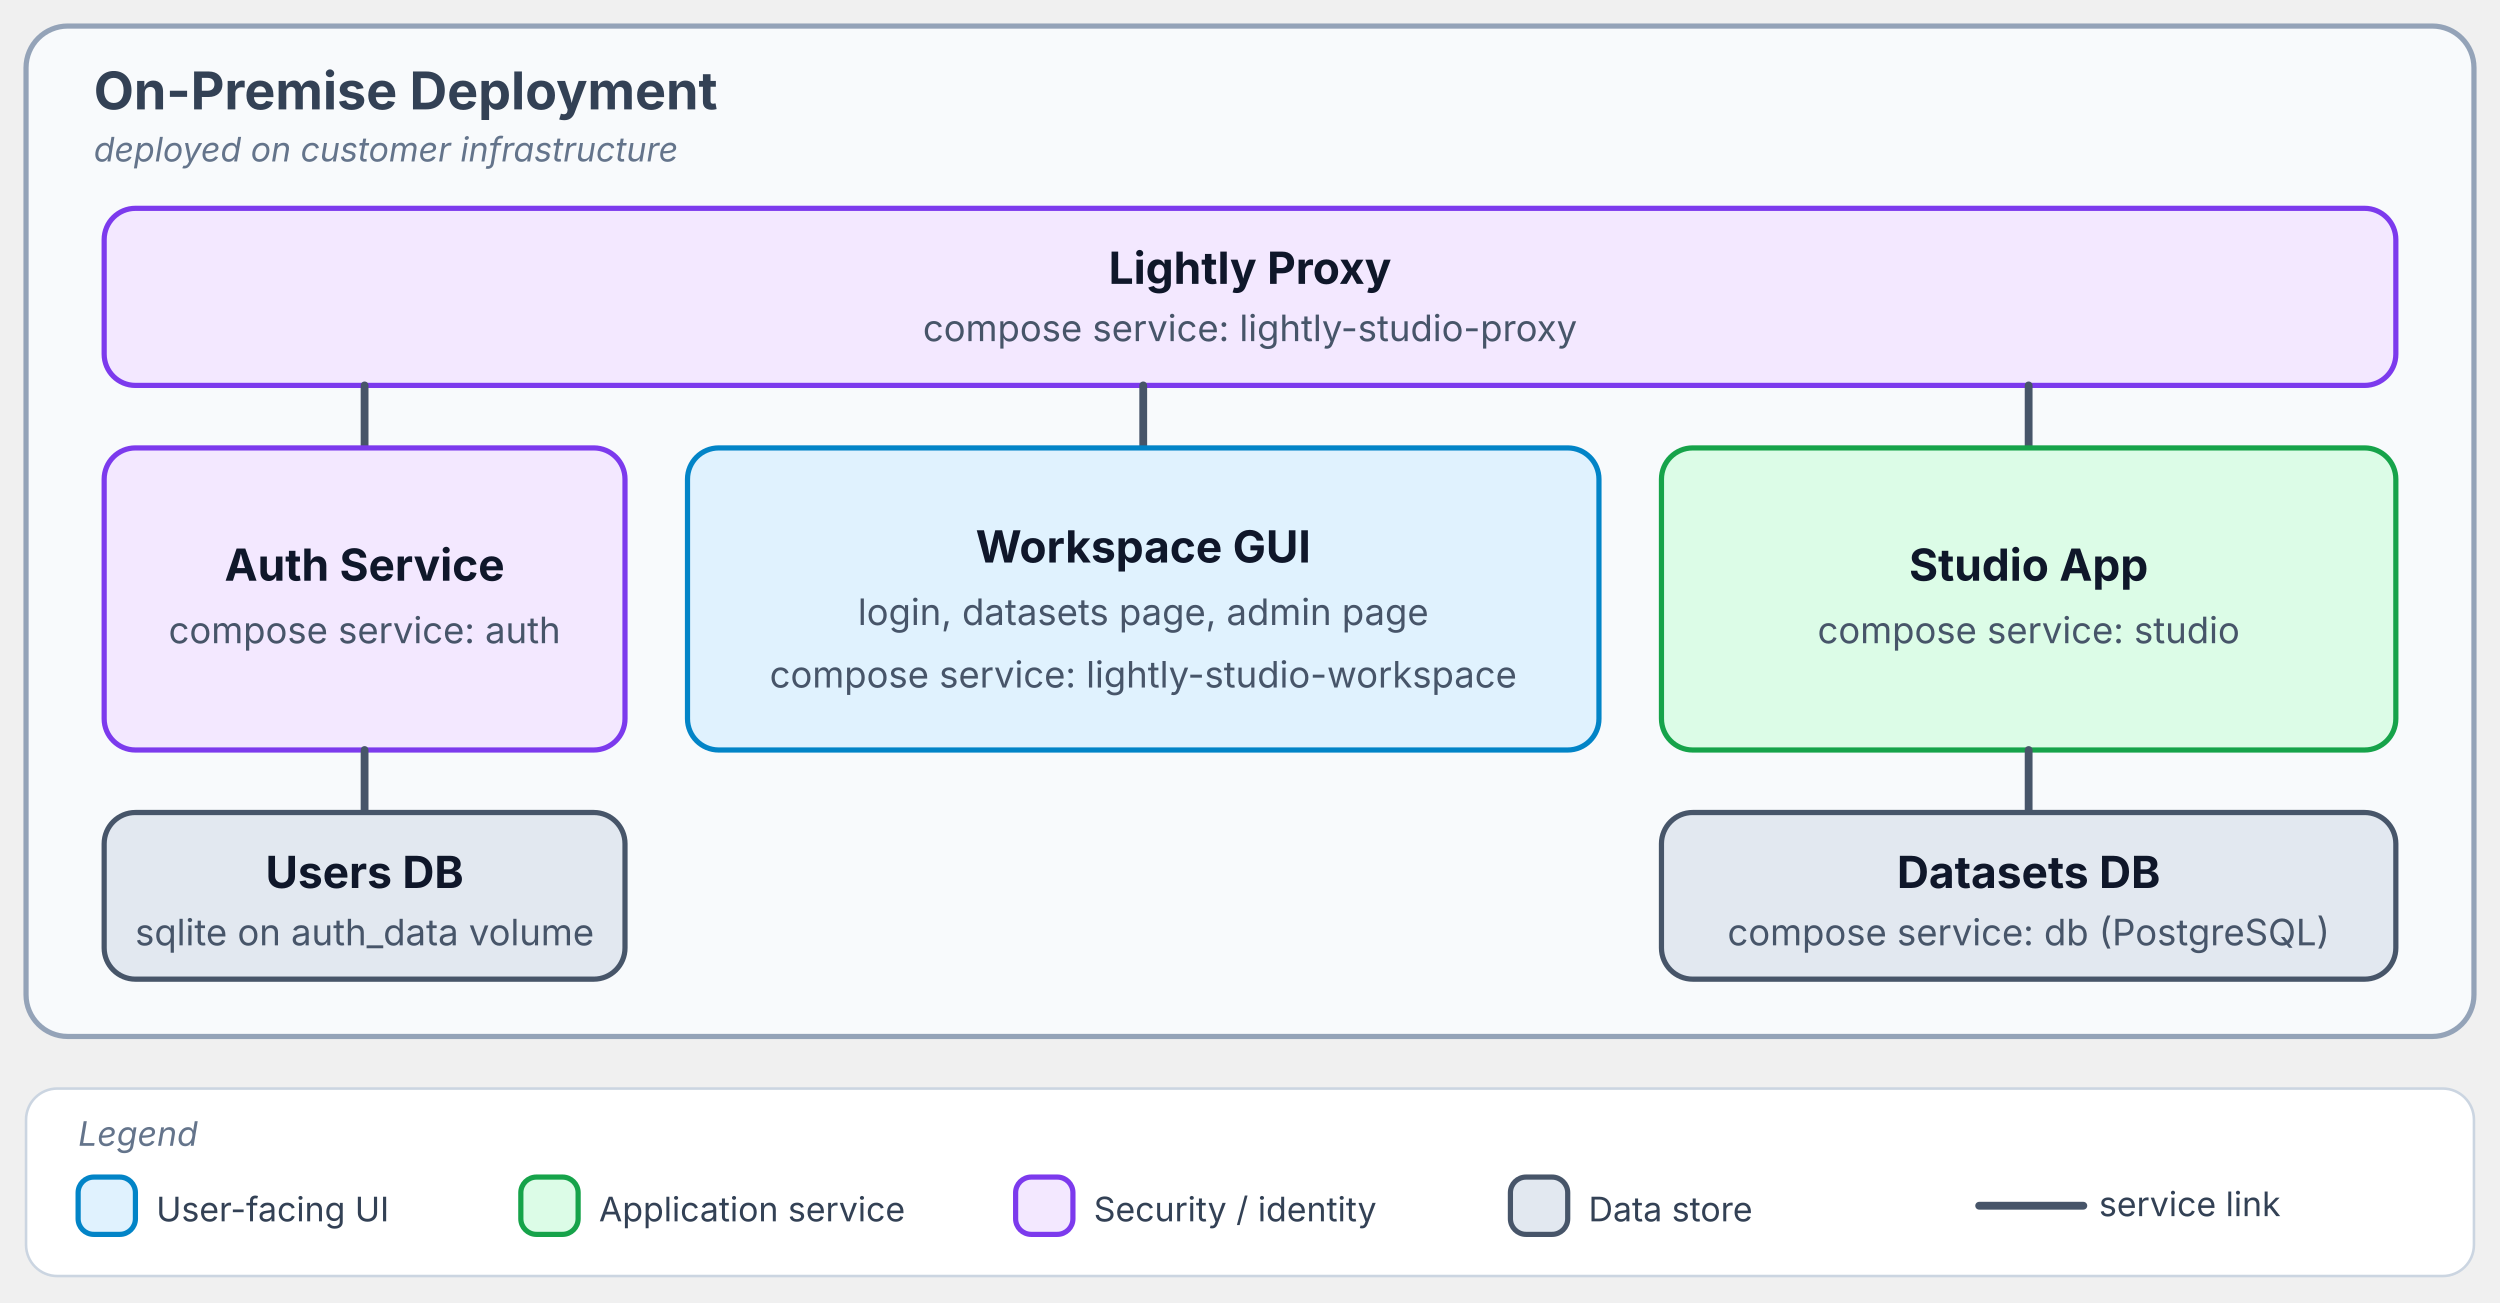
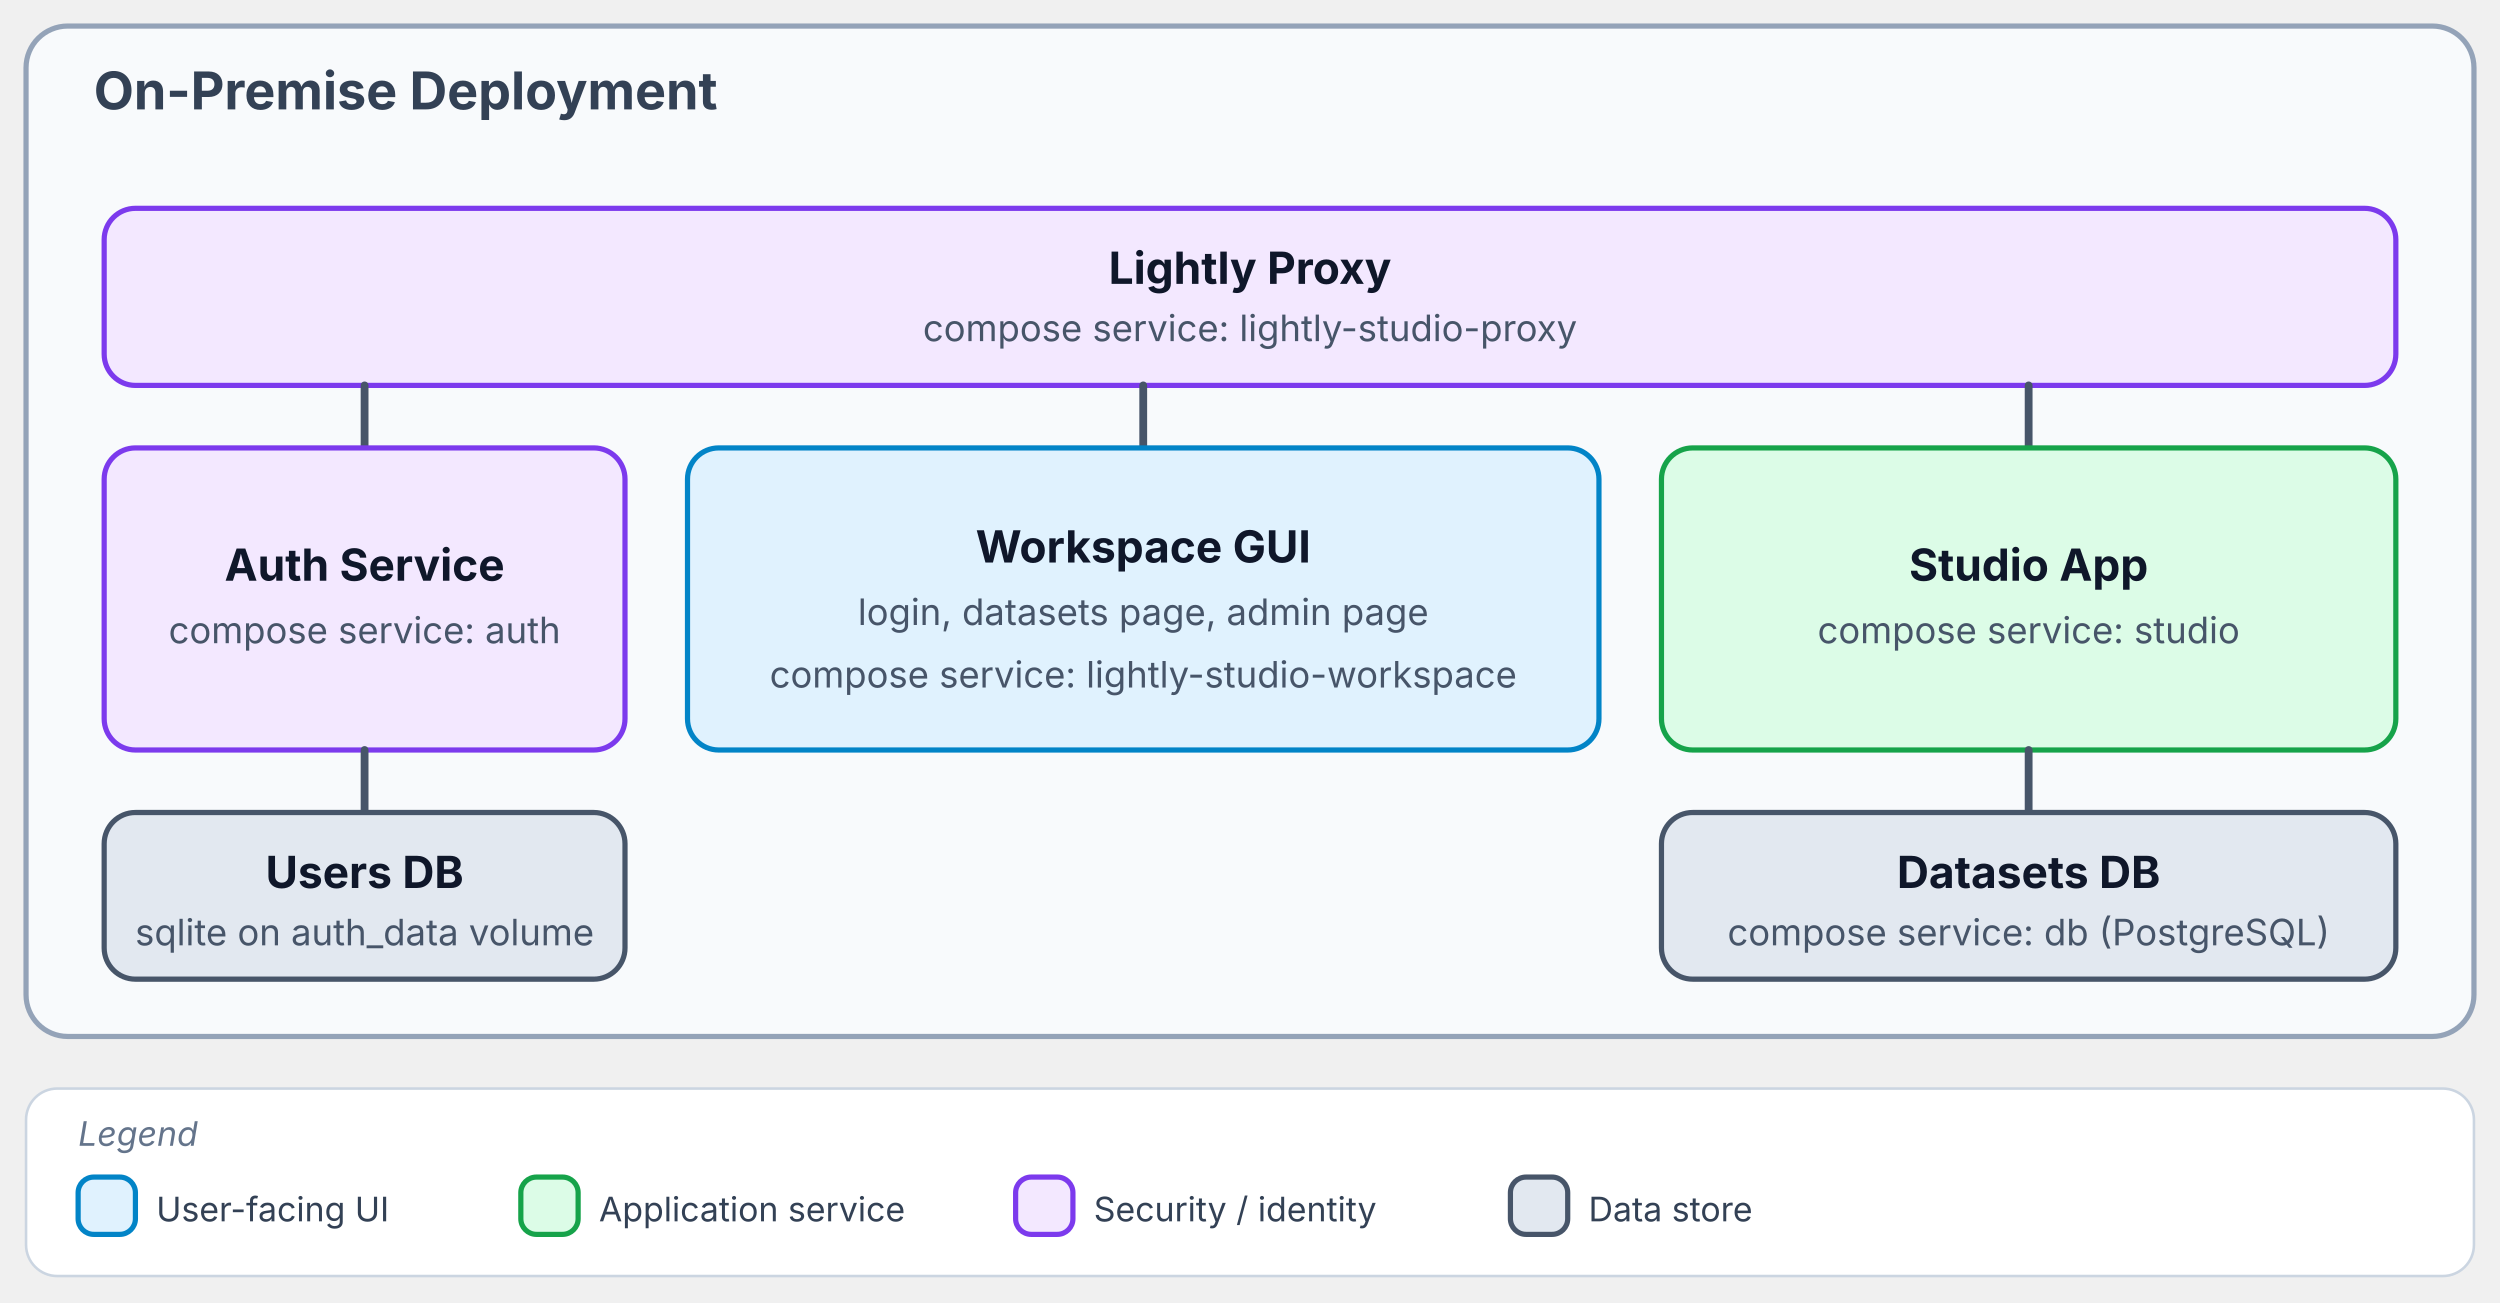
<svg xmlns="http://www.w3.org/2000/svg" viewBox="0 0 960 500" role="img" aria-labelledby="title desc">
  <defs>
    <style>
      .panel-enterprise { fill: #f8fafc; stroke: #94a3b8; stroke-width: 2; }
      .node-ui { fill: #e0f2fe; stroke: #0284c7; stroke-width: 2; }
      .node-service { fill: #dcfce7; stroke: #16a34a; stroke-width: 2; }
      .node-security { fill: #f3e8ff; stroke: #7c3aed; stroke-width: 2; }
      .node-data { fill: #e2e8f0; stroke: #475569; stroke-width: 2; }
      .panel-title { fill: #334155; font-family: -apple-system, "Segoe UI", Inter, Arial, sans-serif; font-size: 20px; font-weight: 700; }
      .panel-subtitle { fill: #64748b; font-family: -apple-system, "Segoe UI", Inter, Arial, sans-serif; font-size: 13px; font-style: italic; }
      .label { fill: #0f172a; font-family: -apple-system, "Segoe UI", Inter, Arial, sans-serif; font-size: 17px; font-weight: 700; }
      .small { fill: #475569; font-family: -apple-system, "Segoe UI", Inter, Arial, sans-serif; font-size: 14px; }
      .legend-text { fill: #334155; font-family: -apple-system, "Segoe UI", Inter, Arial, sans-serif; font-size: 13px; }
      .edge { stroke: #475569; stroke-width: 3; stroke-linecap: round; fill: none; }
    </style>
  </defs>
  <rect class="panel-enterprise" x="10" y="10" width="940" height="388" rx="16" ry="16" />
  <text class="panel-title" x="36" y="42">On-Premise Deployment</text>
-   <text class="panel-subtitle" x="36" y="62">deployed on customer infrastructure</text>
  <g>
    <rect class="node-security" x="40" y="80" width="880" height="68" rx="12" ry="12" />
    <text class="label" x="480" y="109" text-anchor="middle">Lightly Proxy</text>
    <text class="small" x="480" y="131" text-anchor="middle">compose service: lightly-studio-proxy</text>
  </g>
  <line class="edge" x1="140" y1="148" x2="140" y2="172" />
  <line class="edge" x1="439" y1="148" x2="439" y2="172" />
  <line class="edge" x1="779" y1="148" x2="779" y2="172" />
  <g>
    <rect class="node-security" x="40" y="172" width="200" height="116" rx="12" ry="12" />
    <text class="label" x="140" y="223" text-anchor="middle">Auth Service</text>
    <text class="small" x="140" y="247" text-anchor="middle">compose service: auth</text>
  </g>
  <g>
    <rect class="node-ui" x="264" y="172" width="350" height="116" rx="12" ry="12" />
    <text class="label" x="439" y="216" text-anchor="middle">Workspace GUI</text>
    <text class="small" x="439" y="240" text-anchor="middle">login, datasets page, admin page</text>
    <text class="small" x="439" y="264" text-anchor="middle">compose service: lightly-studio-workspace</text>
  </g>
  <g>
    <rect class="node-service" x="638" y="172" width="282" height="116" rx="12" ry="12" />
    <text class="label" x="779" y="223" text-anchor="middle">Studio App</text>
    <text class="small" x="779" y="247" text-anchor="middle">compose service: studio</text>
  </g>
  <line class="edge" x1="779" y1="288" x2="779" y2="312" />
  <line class="edge" x1="140" y1="288" x2="140" y2="312" />
  <g>
    <rect class="node-data" x="638" y="312" width="282" height="64" rx="12" ry="12" />
    <text class="label" x="779" y="341" text-anchor="middle">Datasets DB</text>
    <text class="small" x="779" y="363" text-anchor="middle">compose service: db (PostgreSQL)</text>
  </g>
  <g>
    <rect class="node-data" x="40" y="312" width="200" height="64" rx="12" ry="12" />
    <text class="label" x="140" y="341" text-anchor="middle">Users DB</text>
    <text class="small" x="140" y="363" text-anchor="middle">sqlite on auth_data volume</text>
  </g>
  <g>
    <rect x="10" y="418" width="940" height="72" rx="12" ry="12" fill="#ffffff" stroke="#cbd5e1" stroke-width="1" />
    <text class="panel-subtitle" x="30" y="440">Legend</text>
    <rect class="node-ui" x="30" y="452" width="22" height="22" rx="6" ry="6" />
    <text class="legend-text" x="60" y="469">User-facing UI</text>
    <rect class="node-service" x="200" y="452" width="22" height="22" rx="6" ry="6" />
    <text class="legend-text" x="230" y="469">Application service</text>
    <rect class="node-security" x="390" y="452" width="22" height="22" rx="6" ry="6" />
    <text class="legend-text" x="420" y="469">Security / identity</text>
    <rect class="node-data" x="580" y="452" width="22" height="22" rx="6" ry="6" />
    <text class="legend-text" x="610" y="469">Data store</text>
-     <line class="edge" x1="760" y1="463" x2="800" y2="463" />
-     <text class="legend-text" x="806" y="467">service link</text>
  </g>
</svg>
